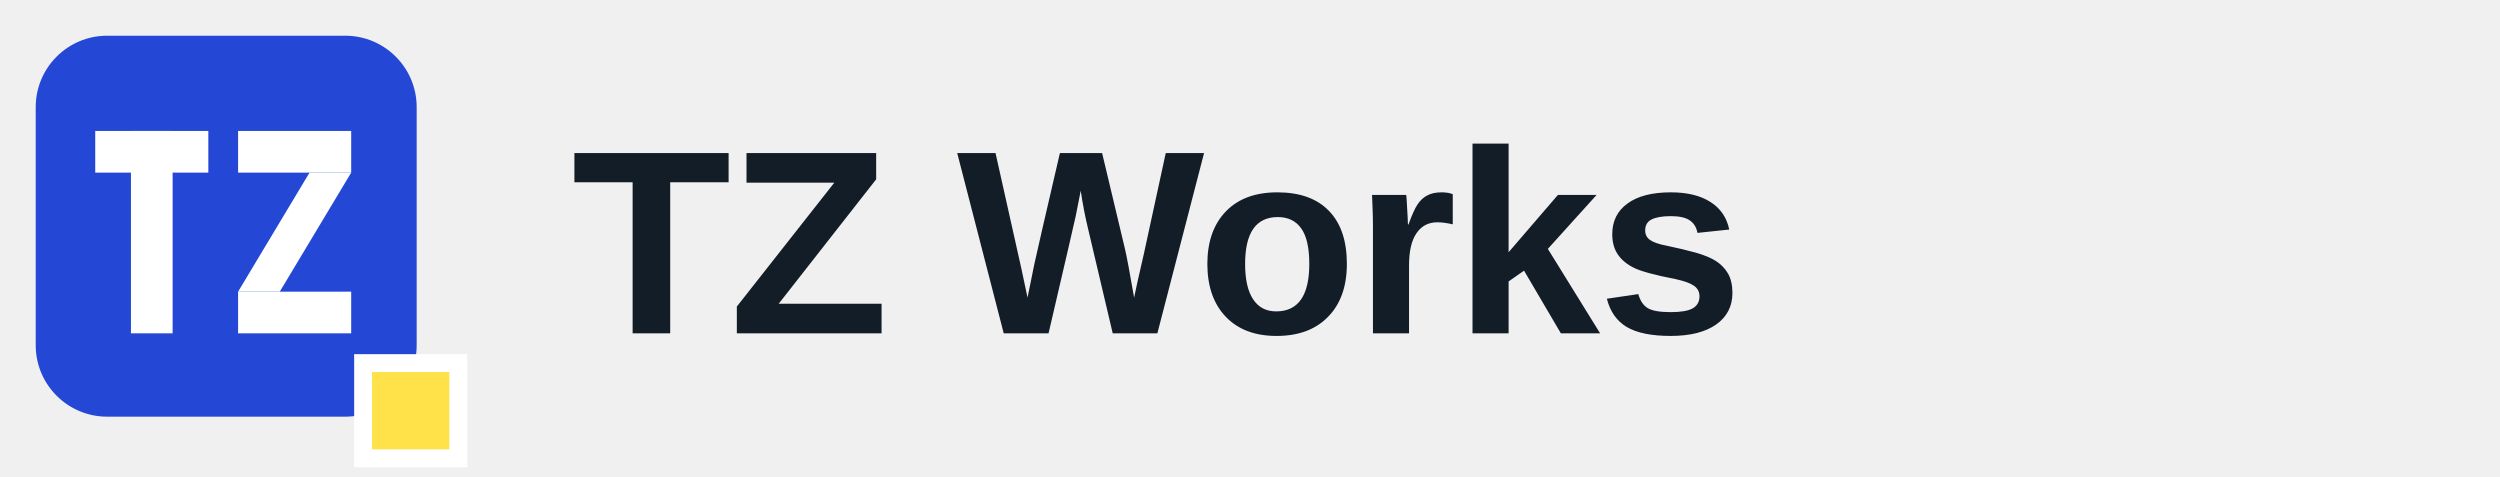
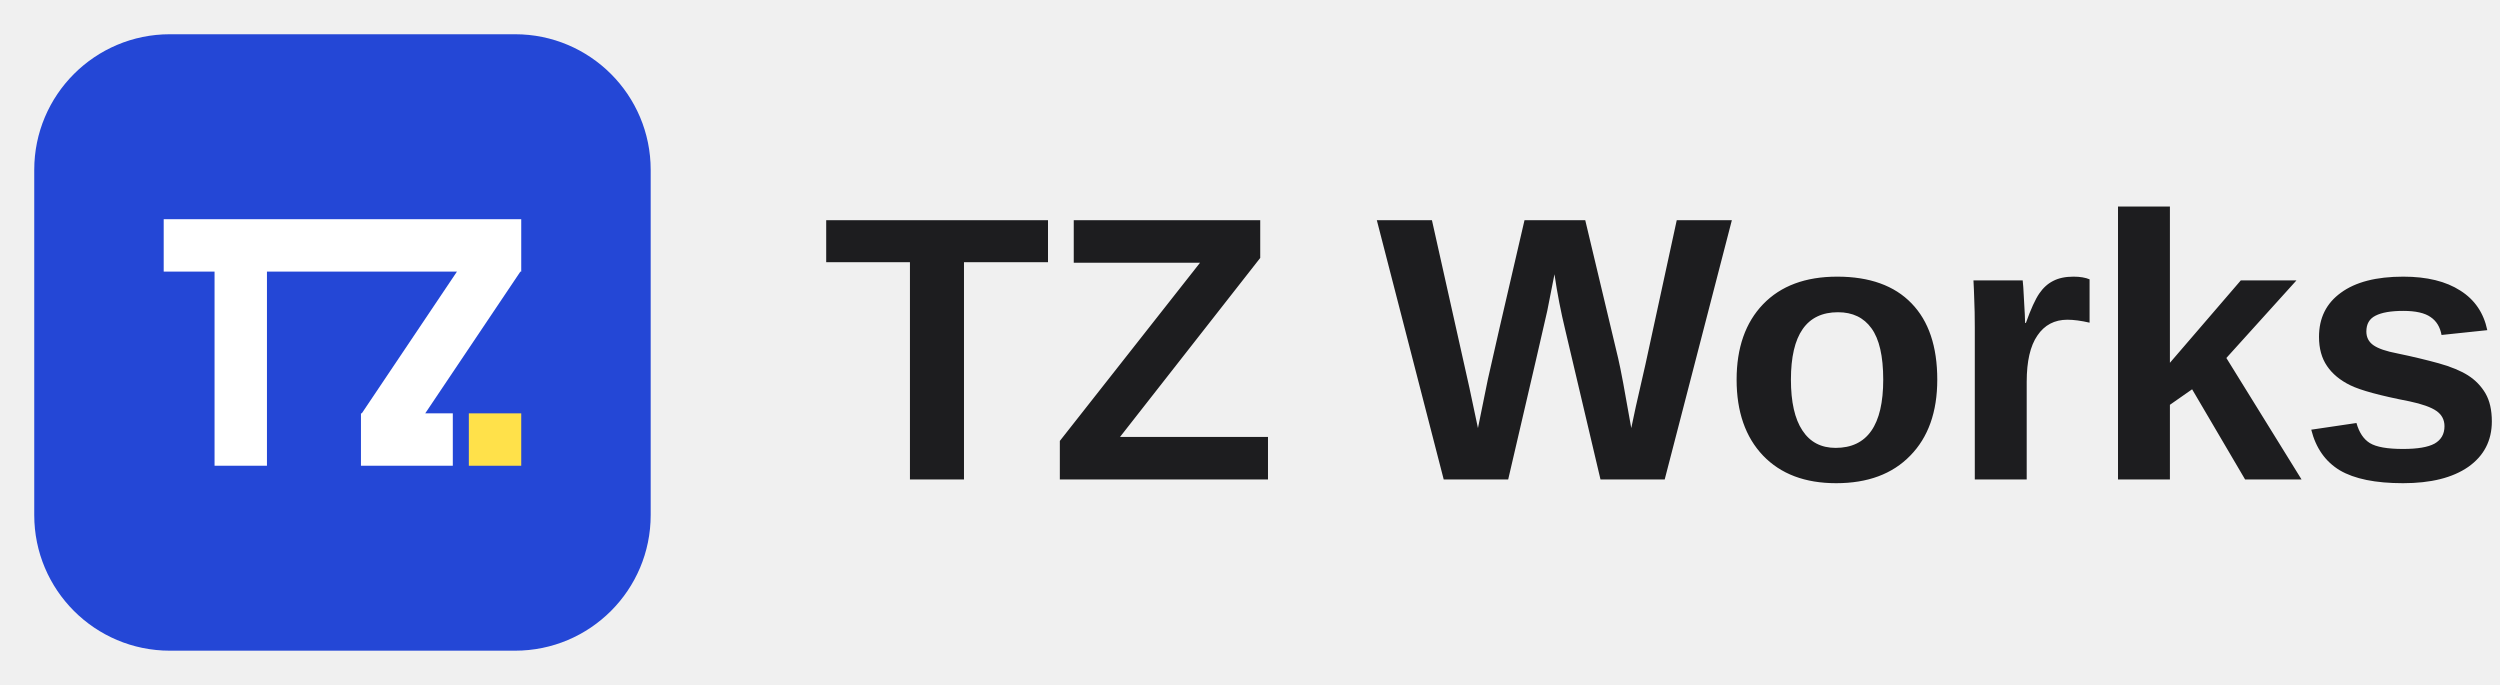
- <svg xmlns="http://www.w3.org/2000/svg" viewBox="0 0 210 40" width="210" height="40" role="img" aria-labelledby="t">
-   <rect x="3" y="3" width="32" height="32" rx="6" fill="#2447D6" />
-   <rect x="8" y="11" width="9.5" height="3.5" fill="#FFFFFF" />
-   <rect x="11" y="11" width="3.5" height="17" fill="#FFFFFF" />
-   <rect x="20" y="11" width="9.5" height="3.5" fill="#FFFFFF" />
-   <polygon points="26,14.5 29.5,14.5 23.5,24.5 20,24.5" fill="#FFFFFF" />
-   <rect x="20" y="24.5" width="9.5" height="3.5" fill="#FFFFFF" />
-   <rect x="30.5" y="30.5" width="8" height="8" fill="#FFE14A" stroke="#FFFFFF" stroke-width="1.5" />
-   <text x="48" y="28" font-family="-apple-system, BlinkMacSystemFont, 'SF Pro Display', 'Helvetica Neue', 'Segoe UI', Arial, sans-serif" font-size="22" font-weight="600" letter-spacing="-0.2" fill="#131D28">TZ Works</text>
+ <svg xmlns="http://www.w3.org/2000/svg" viewBox="0 0 146 40" width="146" height="40" role="img" aria-labelledby="t">
+   <g transform="translate(2 2) scale(0.36)">
+     <rect width="100" height="100" rx="22" fill="#2447D6" />
+     <path d="M21 30H79V38.5H21ZM29.25 30H37.75V70H29.25ZM68.71 38.3H79L63.29 61.7H53ZM53 61.5H67.9V70H53Z" fill="#FFFFFF" />
+     <rect x="70.5" y="61.5" width="8.5" height="8.5" fill="#FFE14A" />
+   </g>
+   <text x="48" y="28" font-family="-apple-system, BlinkMacSystemFont, 'SF Pro Display', 'Helvetica Neue', 'Segoe UI', Arial, sans-serif" font-size="22" font-weight="600" letter-spacing="-0.2" fill="#1D1D1F">TZ Works</text>
</svg>
